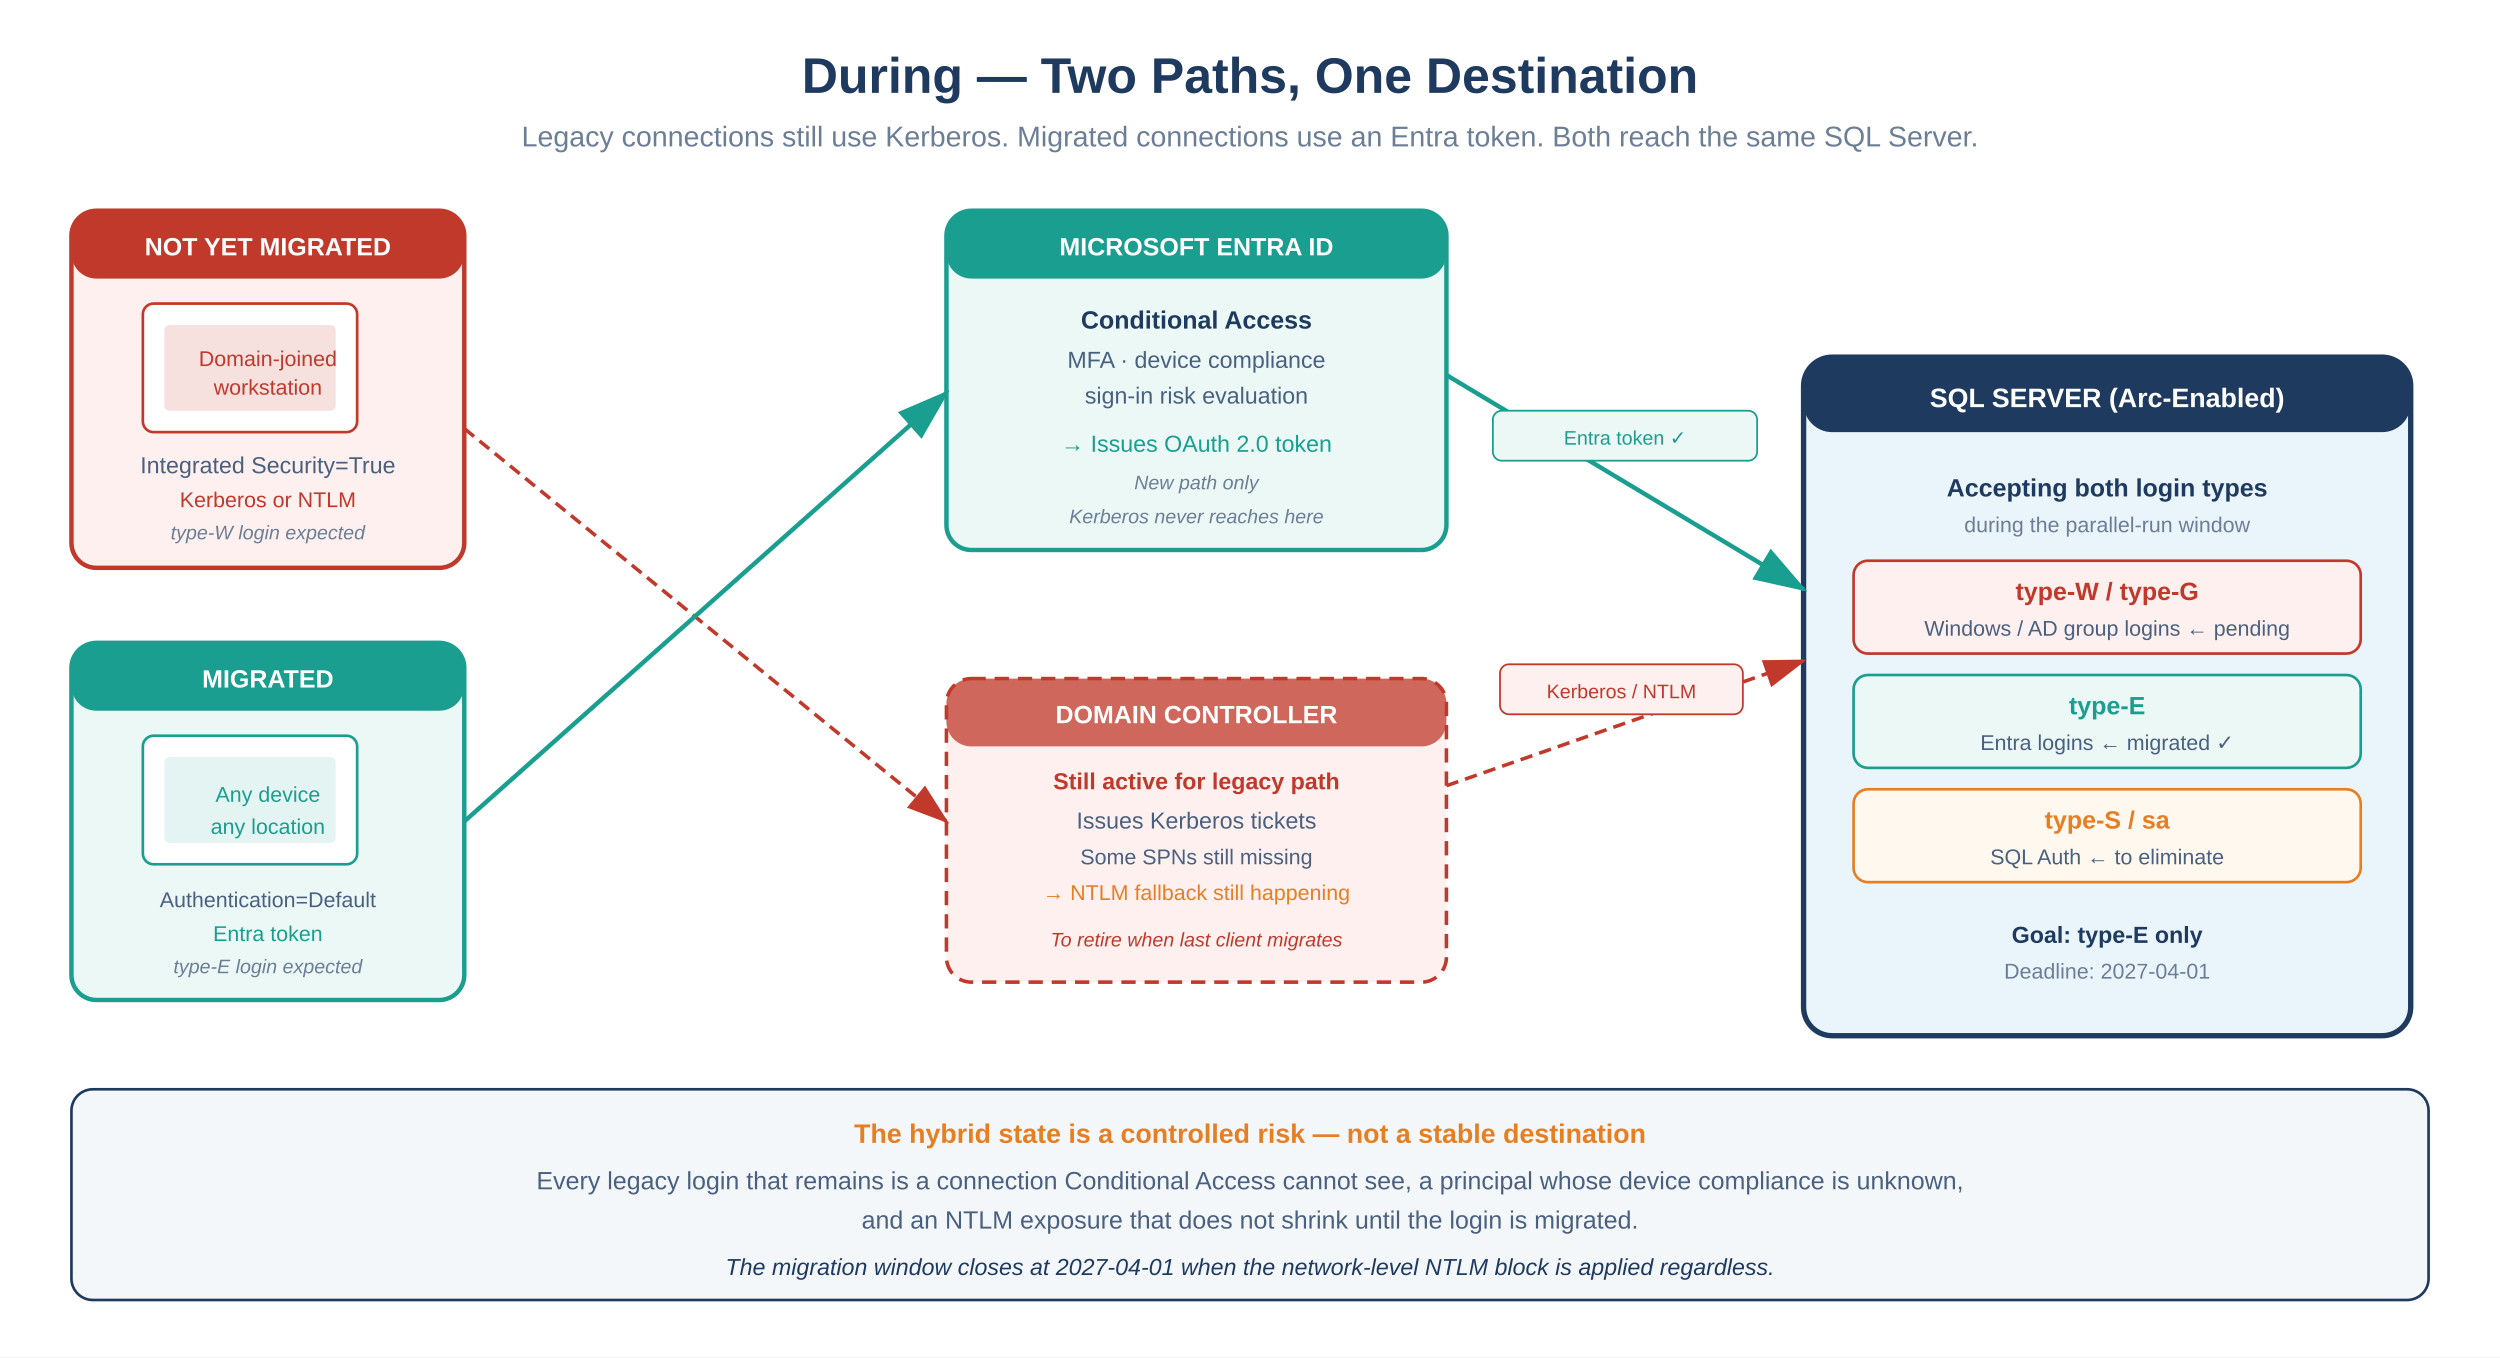
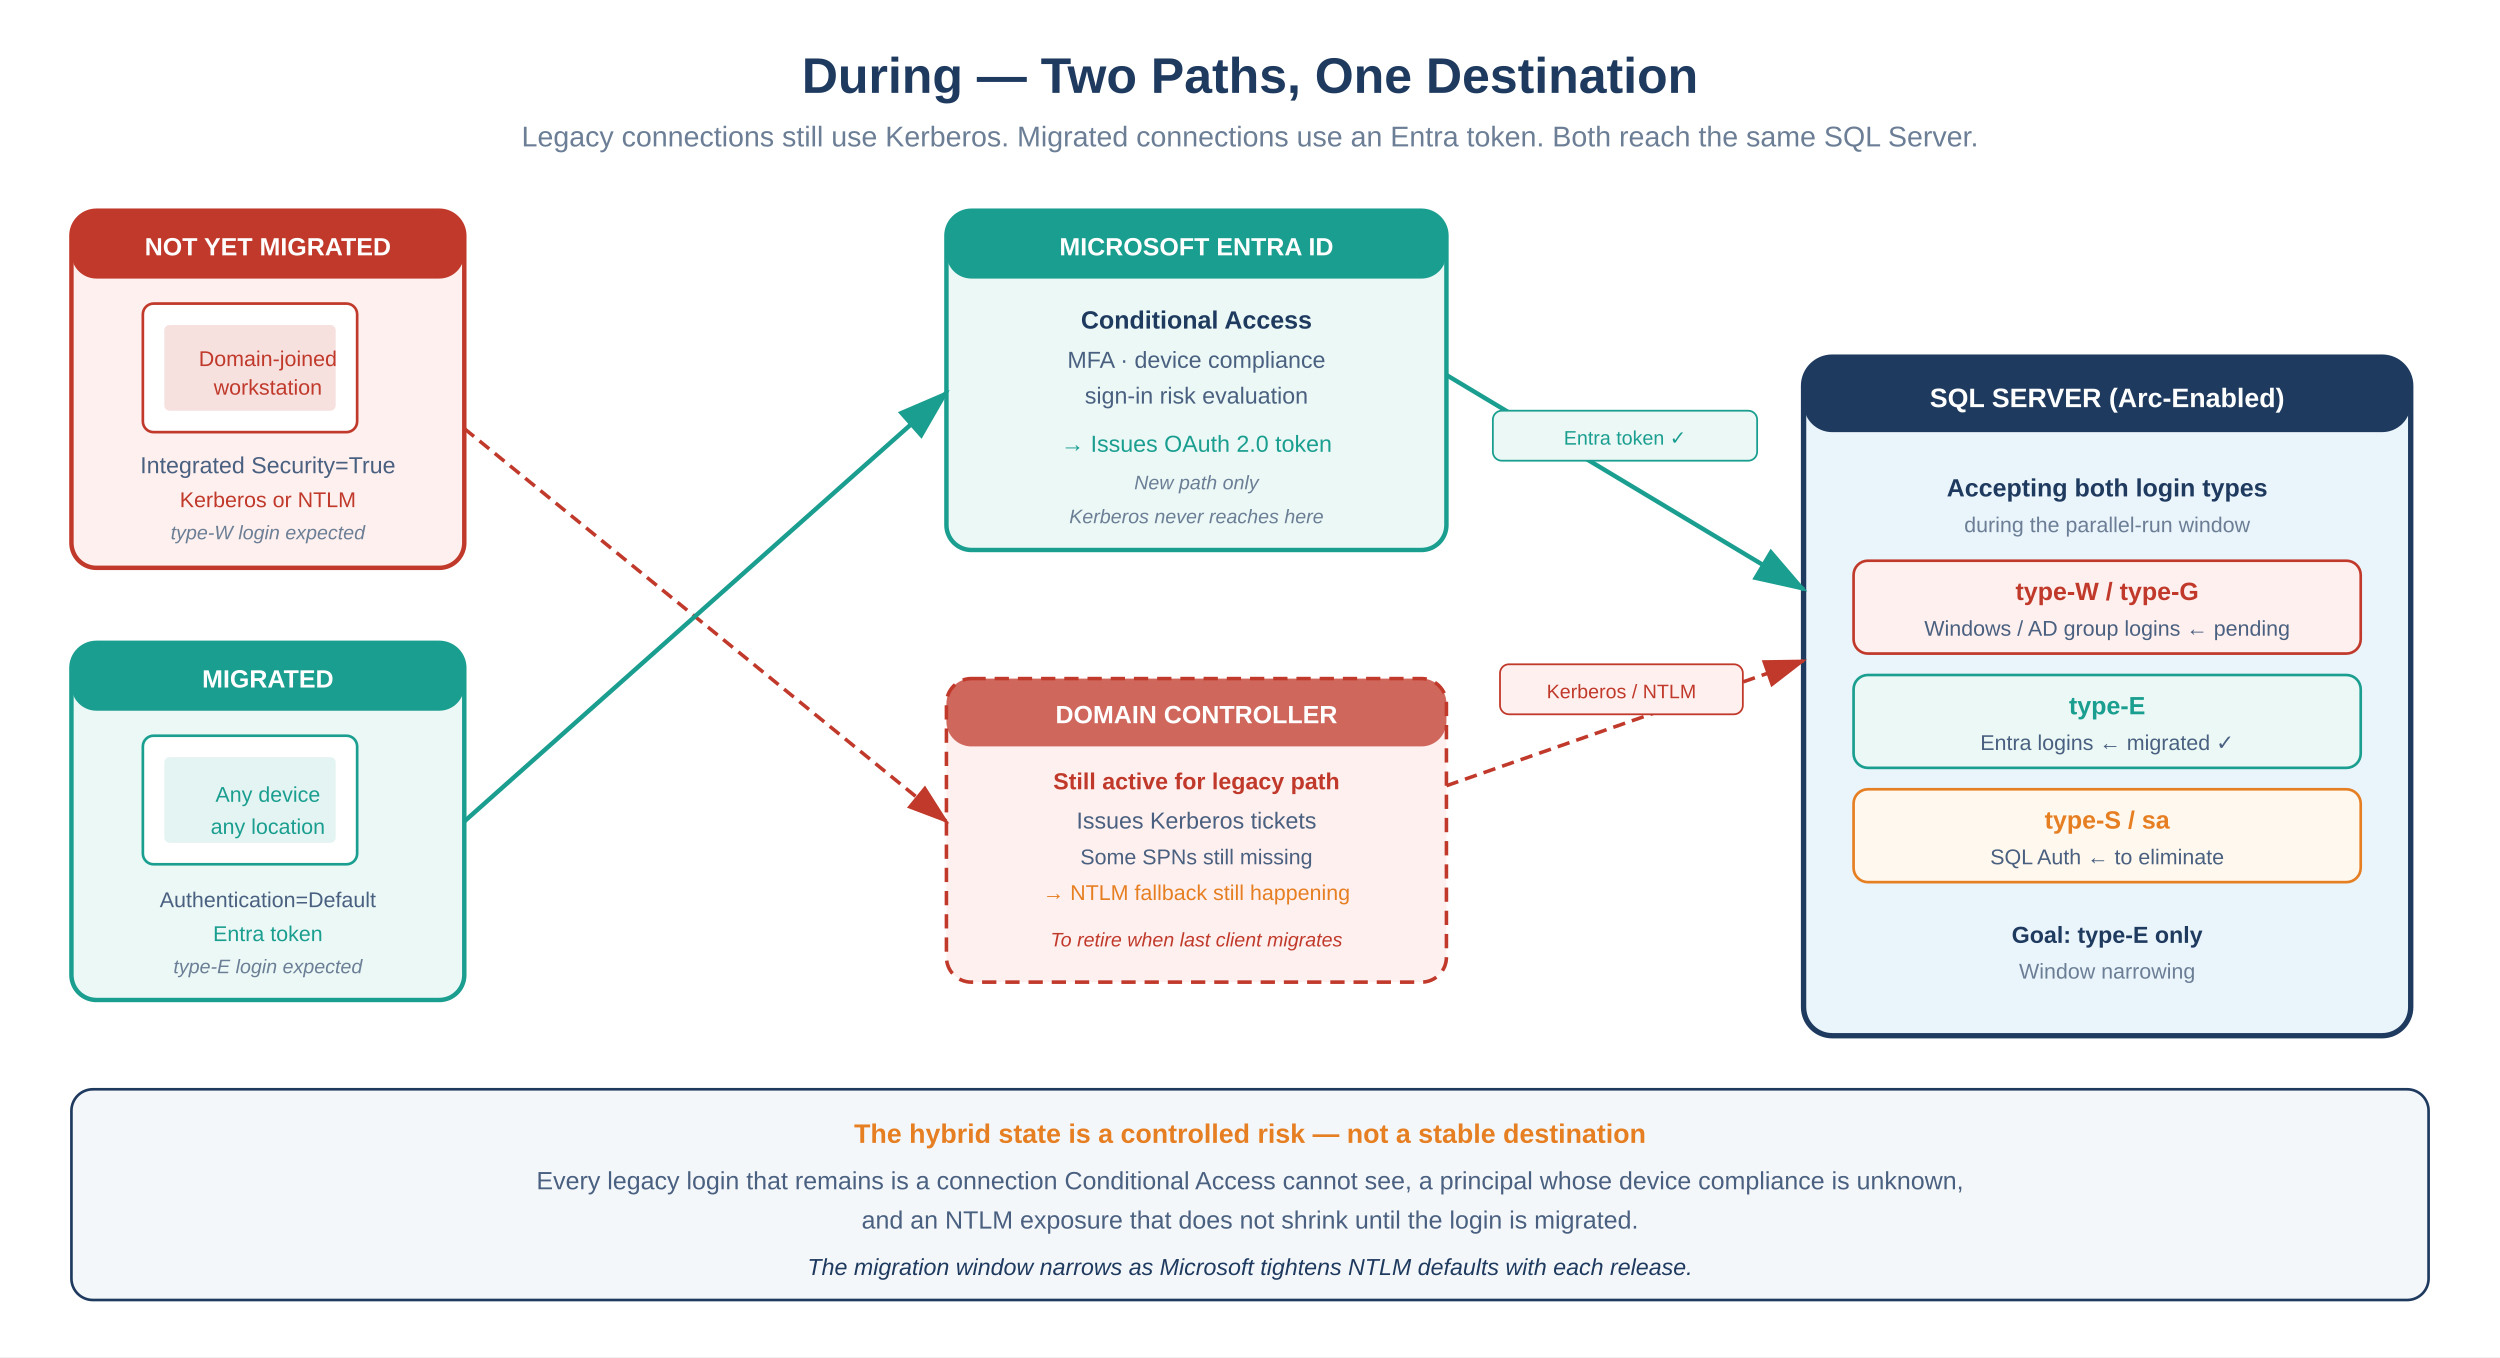
<svg xmlns="http://www.w3.org/2000/svg" viewBox="0 0 1400 760" font-family="'Segoe UI', Arial, sans-serif">
  <defs>
    <marker id="arr-teal" markerWidth="12" markerHeight="8" refX="11" refY="4" orient="auto">
      <polygon points="0 0, 12 4, 0 8" fill="#1A9E8F" />
    </marker>
    <marker id="arr-red" markerWidth="12" markerHeight="8" refX="11" refY="4" orient="auto">
      <polygon points="0 0, 12 4, 0 8" fill="#C0392B" />
    </marker>
    <marker id="arr-amber" markerWidth="12" markerHeight="8" refX="11" refY="4" orient="auto">
      <polygon points="0 0, 12 4, 0 8" fill="#E67E22" />
    </marker>
  </defs>
  <rect width="1400" height="760" fill="#FFFFFF" />
  <text x="700" y="52" text-anchor="middle" font-size="28" font-weight="700" fill="#1F3A5F">During — Two Paths, One Destination</text>
  <text x="700" y="82" text-anchor="middle" font-size="16" fill="#6B7E95">Legacy connections still use Kerberos. Migrated connections use an Entra token. Both reach the same SQL Server.</text>
  <rect x="40" y="118" width="220" height="200" rx="14" fill="#FEF0EE" stroke="#C0392B" stroke-width="2.5" />
  <rect x="40" y="118" width="220" height="38" rx="14" fill="#C0392B" />
  <text x="150" y="143" text-anchor="middle" font-size="14" font-weight="700" fill="#FFFFFF">NOT YET MIGRATED</text>
  <rect x="80" y="170" width="120" height="72" rx="6" fill="#FFFFFF" stroke="#C0392B" stroke-width="1.5" />
  <rect x="92" y="182" width="96" height="48" rx="3" fill="#C0392B" opacity="0.15" />
  <text x="150" y="205" text-anchor="middle" font-size="12" fill="#C0392B">Domain-joined</text>
  <text x="150" y="221" text-anchor="middle" font-size="12" fill="#C0392B">workstation</text>
  <text x="150" y="265" text-anchor="middle" font-size="13" fill="#4A6080">Integrated Security=True</text>
  <text x="150" y="284" text-anchor="middle" font-size="12" fill="#C0392B">Kerberos or NTLM</text>
  <text x="150" y="302" text-anchor="middle" font-size="11" fill="#6B7E95" font-style="italic">type-W login expected</text>
  <rect x="40" y="360" width="220" height="200" rx="14" fill="#EBF8F6" stroke="#1A9E8F" stroke-width="2.5" />
  <rect x="40" y="360" width="220" height="38" rx="14" fill="#1A9E8F" />
  <text x="150" y="385" text-anchor="middle" font-size="14" font-weight="700" fill="#FFFFFF">MIGRATED</text>
  <rect x="80" y="412" width="120" height="72" rx="6" fill="#FFFFFF" stroke="#1A9E8F" stroke-width="1.5" />
  <rect x="92" y="424" width="96" height="48" rx="3" fill="#1A9E8F" opacity="0.12" />
  <text x="150" y="449" text-anchor="middle" font-size="12" fill="#1A9E8F">Any device</text>
  <text x="150" y="467" text-anchor="middle" font-size="12" fill="#1A9E8F">any location</text>
  <text x="150" y="508" text-anchor="middle" font-size="12" fill="#4A6080">Authentication=Default</text>
  <text x="150" y="527" text-anchor="middle" font-size="12" fill="#1A9E8F">Entra token</text>
  <text x="150" y="545" text-anchor="middle" font-size="11" fill="#6B7E95" font-style="italic">type-E login expected</text>
  <rect x="530" y="118" width="280" height="190" rx="14" fill="#EBF8F6" stroke="#1A9E8F" stroke-width="2.5" />
  <rect x="530" y="118" width="280" height="38" rx="14" fill="#1A9E8F" />
  <text x="670" y="143" text-anchor="middle" font-size="14" font-weight="700" fill="#FFFFFF">MICROSOFT ENTRA ID</text>
  <text x="670" y="184" text-anchor="middle" font-size="14" font-weight="600" fill="#1F3A5F">Conditional Access</text>
  <text x="670" y="206" text-anchor="middle" font-size="13" fill="#4A6080">MFA · device compliance</text>
  <text x="670" y="226" text-anchor="middle" font-size="13" fill="#4A6080">sign-in risk evaluation</text>
  <text x="670" y="253" text-anchor="middle" font-size="13" fill="#1A9E8F">→ Issues OAuth 2.0 token</text>
  <text x="670" y="274" text-anchor="middle" font-size="11" fill="#6B7E95" font-style="italic">New path only</text>
  <text x="670" y="293" text-anchor="middle" font-size="11" fill="#6B7E95" font-style="italic">Kerberos never reaches here</text>
  <rect x="530" y="380" width="280" height="170" rx="14" fill="#FEF0EE" stroke="#C0392B" stroke-width="2" stroke-dasharray="8,5" />
  <rect x="530" y="380" width="280" height="38" rx="14" fill="#C0392B" opacity="0.75" />
  <text x="670" y="405" text-anchor="middle" font-size="14" font-weight="700" fill="#FFFFFF">DOMAIN CONTROLLER</text>
  <text x="670" y="442" text-anchor="middle" font-size="13" fill="#C0392B" font-weight="600">Still active for legacy path</text>
  <text x="670" y="464" text-anchor="middle" font-size="13" fill="#4A6080">Issues Kerberos tickets</text>
  <text x="670" y="484" text-anchor="middle" font-size="12" fill="#4A6080">Some SPNs still missing</text>
  <text x="670" y="504" text-anchor="middle" font-size="12" fill="#E67E22">→ NTLM fallback still happening</text>
  <text x="670" y="530" text-anchor="middle" font-size="11" fill="#C0392B" font-style="italic">To retire when last client migrates</text>
  <rect x="1010" y="200" width="340" height="380" rx="16" fill="#EAF4FB" stroke="#1F3A5F" stroke-width="3" />
  <rect x="1010" y="200" width="340" height="42" rx="16" fill="#1F3A5F" />
  <text x="1180" y="228" text-anchor="middle" font-size="15" font-weight="700" fill="#FFFFFF">SQL SERVER  (Arc-Enabled)</text>
  <text x="1180" y="278" text-anchor="middle" font-size="14" font-weight="600" fill="#1F3A5F">Accepting both login types</text>
  <text x="1180" y="298" text-anchor="middle" font-size="12" fill="#6B7E95">during the parallel-run window</text>
  <rect x="1038" y="314" width="284" height="52" rx="8" fill="#FEF0EE" stroke="#C0392B" stroke-width="1.5" />
  <text x="1180" y="336" text-anchor="middle" font-size="14" font-weight="600" fill="#C0392B">type-W / type-G</text>
  <text x="1180" y="356" text-anchor="middle" font-size="12" fill="#4A6080">Windows / AD group logins  ← pending</text>
  <rect x="1038" y="378" width="284" height="52" rx="8" fill="#EBF8F6" stroke="#1A9E8F" stroke-width="1.5" />
  <text x="1180" y="400" text-anchor="middle" font-size="14" font-weight="600" fill="#1A9E8F">type-E</text>
  <text x="1180" y="420" text-anchor="middle" font-size="12" fill="#4A6080">Entra logins  ← migrated ✓</text>
  <rect x="1038" y="442" width="284" height="52" rx="8" fill="#FFF8EE" stroke="#E67E22" stroke-width="1.5" />
  <text x="1180" y="464" text-anchor="middle" font-size="14" font-weight="600" fill="#E67E22">type-S / sa</text>
  <text x="1180" y="484" text-anchor="middle" font-size="12" fill="#4A6080">SQL Auth  ← to eliminate</text>
  <text x="1180" y="528" text-anchor="middle" font-size="13" font-weight="600" fill="#1F3A5F">Goal: type-E only</text>
-   <text x="1180" y="548" text-anchor="middle" font-size="12" fill="#6B7E95">Deadline: 2027-04-01</text>
+   <text x="1180" y="548" text-anchor="middle" font-size="12" fill="#6B7E95">Window narrowing</text>
  <line x1="260" y1="240" x2="530" y2="460" stroke="#C0392B" stroke-width="2" stroke-dasharray="7,4" marker-end="url(#arr-red)" />
  <line x1="810" y1="440" x2="1010" y2="370" stroke="#C0392B" stroke-width="2" stroke-dasharray="7,4" marker-end="url(#arr-red)" />
  <rect x="840" y="372" width="136" height="28" rx="5" fill="#FEF0EE" stroke="#C0392B" stroke-width="1" />
  <text x="908" y="391" text-anchor="middle" font-size="11" fill="#C0392B">Kerberos / NTLM</text>
  <line x1="260" y1="460" x2="530" y2="220" stroke="#1A9E8F" stroke-width="2.5" marker-end="url(#arr-teal)" />
  <line x1="810" y1="210" x2="1010" y2="330" stroke="#1A9E8F" stroke-width="2.5" marker-end="url(#arr-teal)" />
  <rect x="836" y="230" width="148" height="28" rx="5" fill="#EBF8F6" stroke="#1A9E8F" stroke-width="1" />
  <text x="910" y="249" text-anchor="middle" font-size="11" fill="#1A9E8F">Entra token ✓</text>
  <rect x="40" y="610" width="1320" height="118" rx="12" fill="#F4F7FA" stroke="#1F3A5F" stroke-width="1.5" />
  <text x="700" y="640" text-anchor="middle" font-size="15" font-weight="700" fill="#E67E22">The hybrid state is a controlled risk — not a stable destination</text>
  <text x="700" y="666" text-anchor="middle" font-size="14" fill="#4A6080">Every legacy login that remains is a connection Conditional Access cannot see, a principal whose device compliance is unknown,</text>
  <text x="700" y="688" text-anchor="middle" font-size="14" fill="#4A6080">and an NTLM exposure that does not shrink until the login is migrated.</text>
-   <text x="700" y="714" text-anchor="middle" font-size="13" fill="#1F3A5F" font-style="italic">The migration window closes at 2027-04-01 when the network-level NTLM block is applied regardless.</text>
+   <text x="700" y="714" text-anchor="middle" font-size="13" fill="#1F3A5F" font-style="italic">The migration window narrows as Microsoft tightens NTLM defaults with each release.</text>
</svg>
